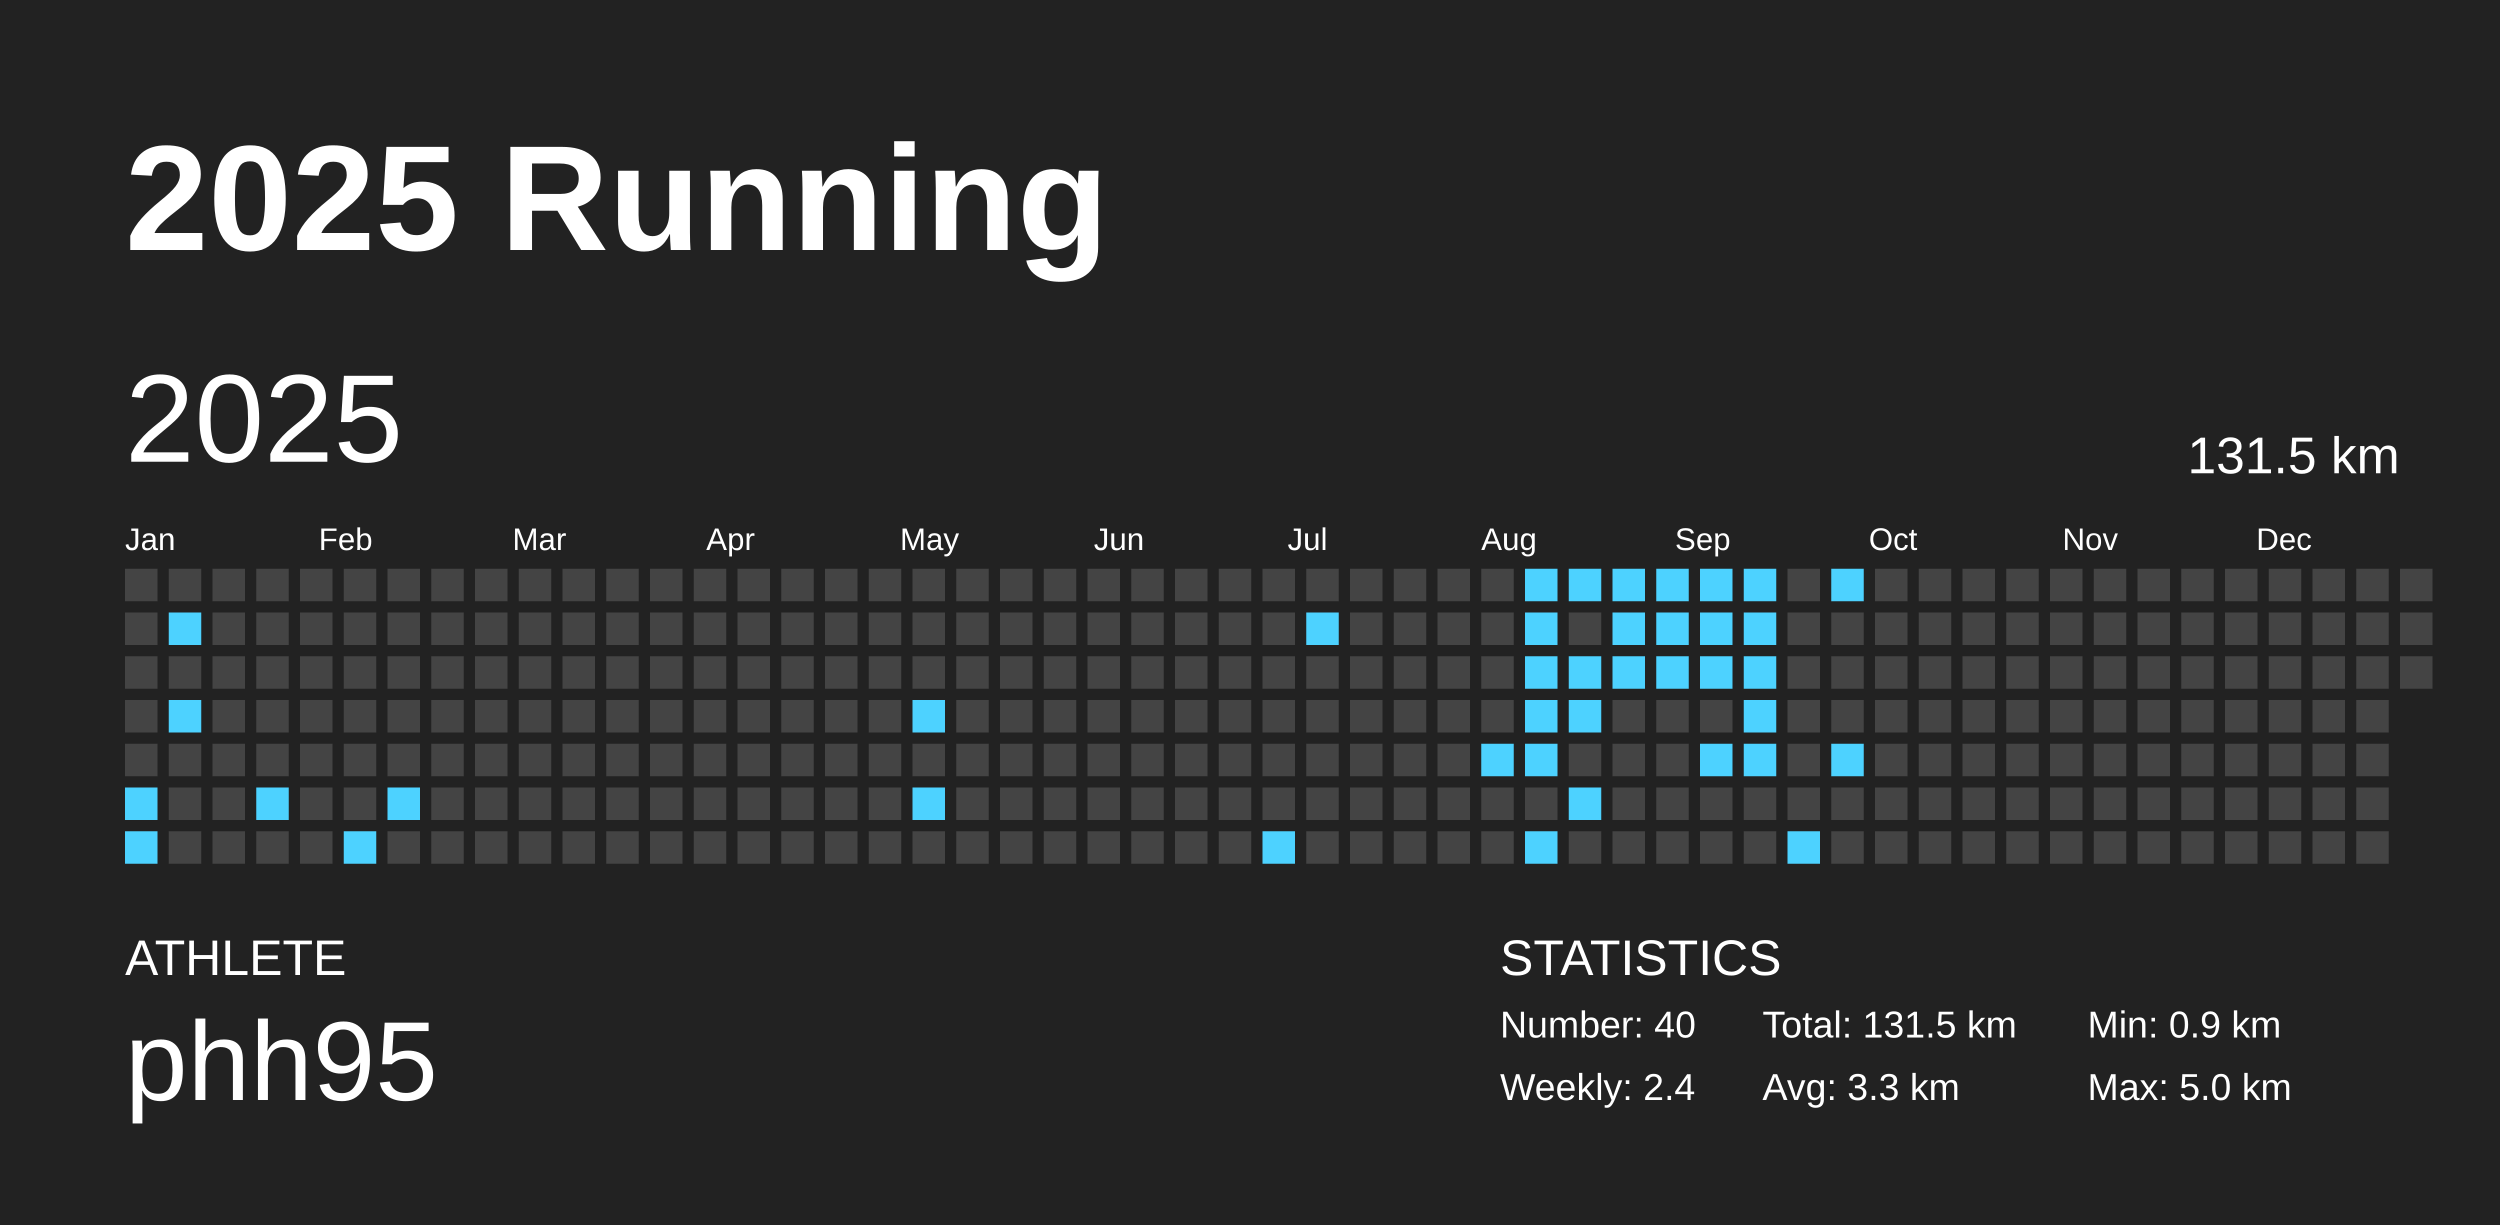
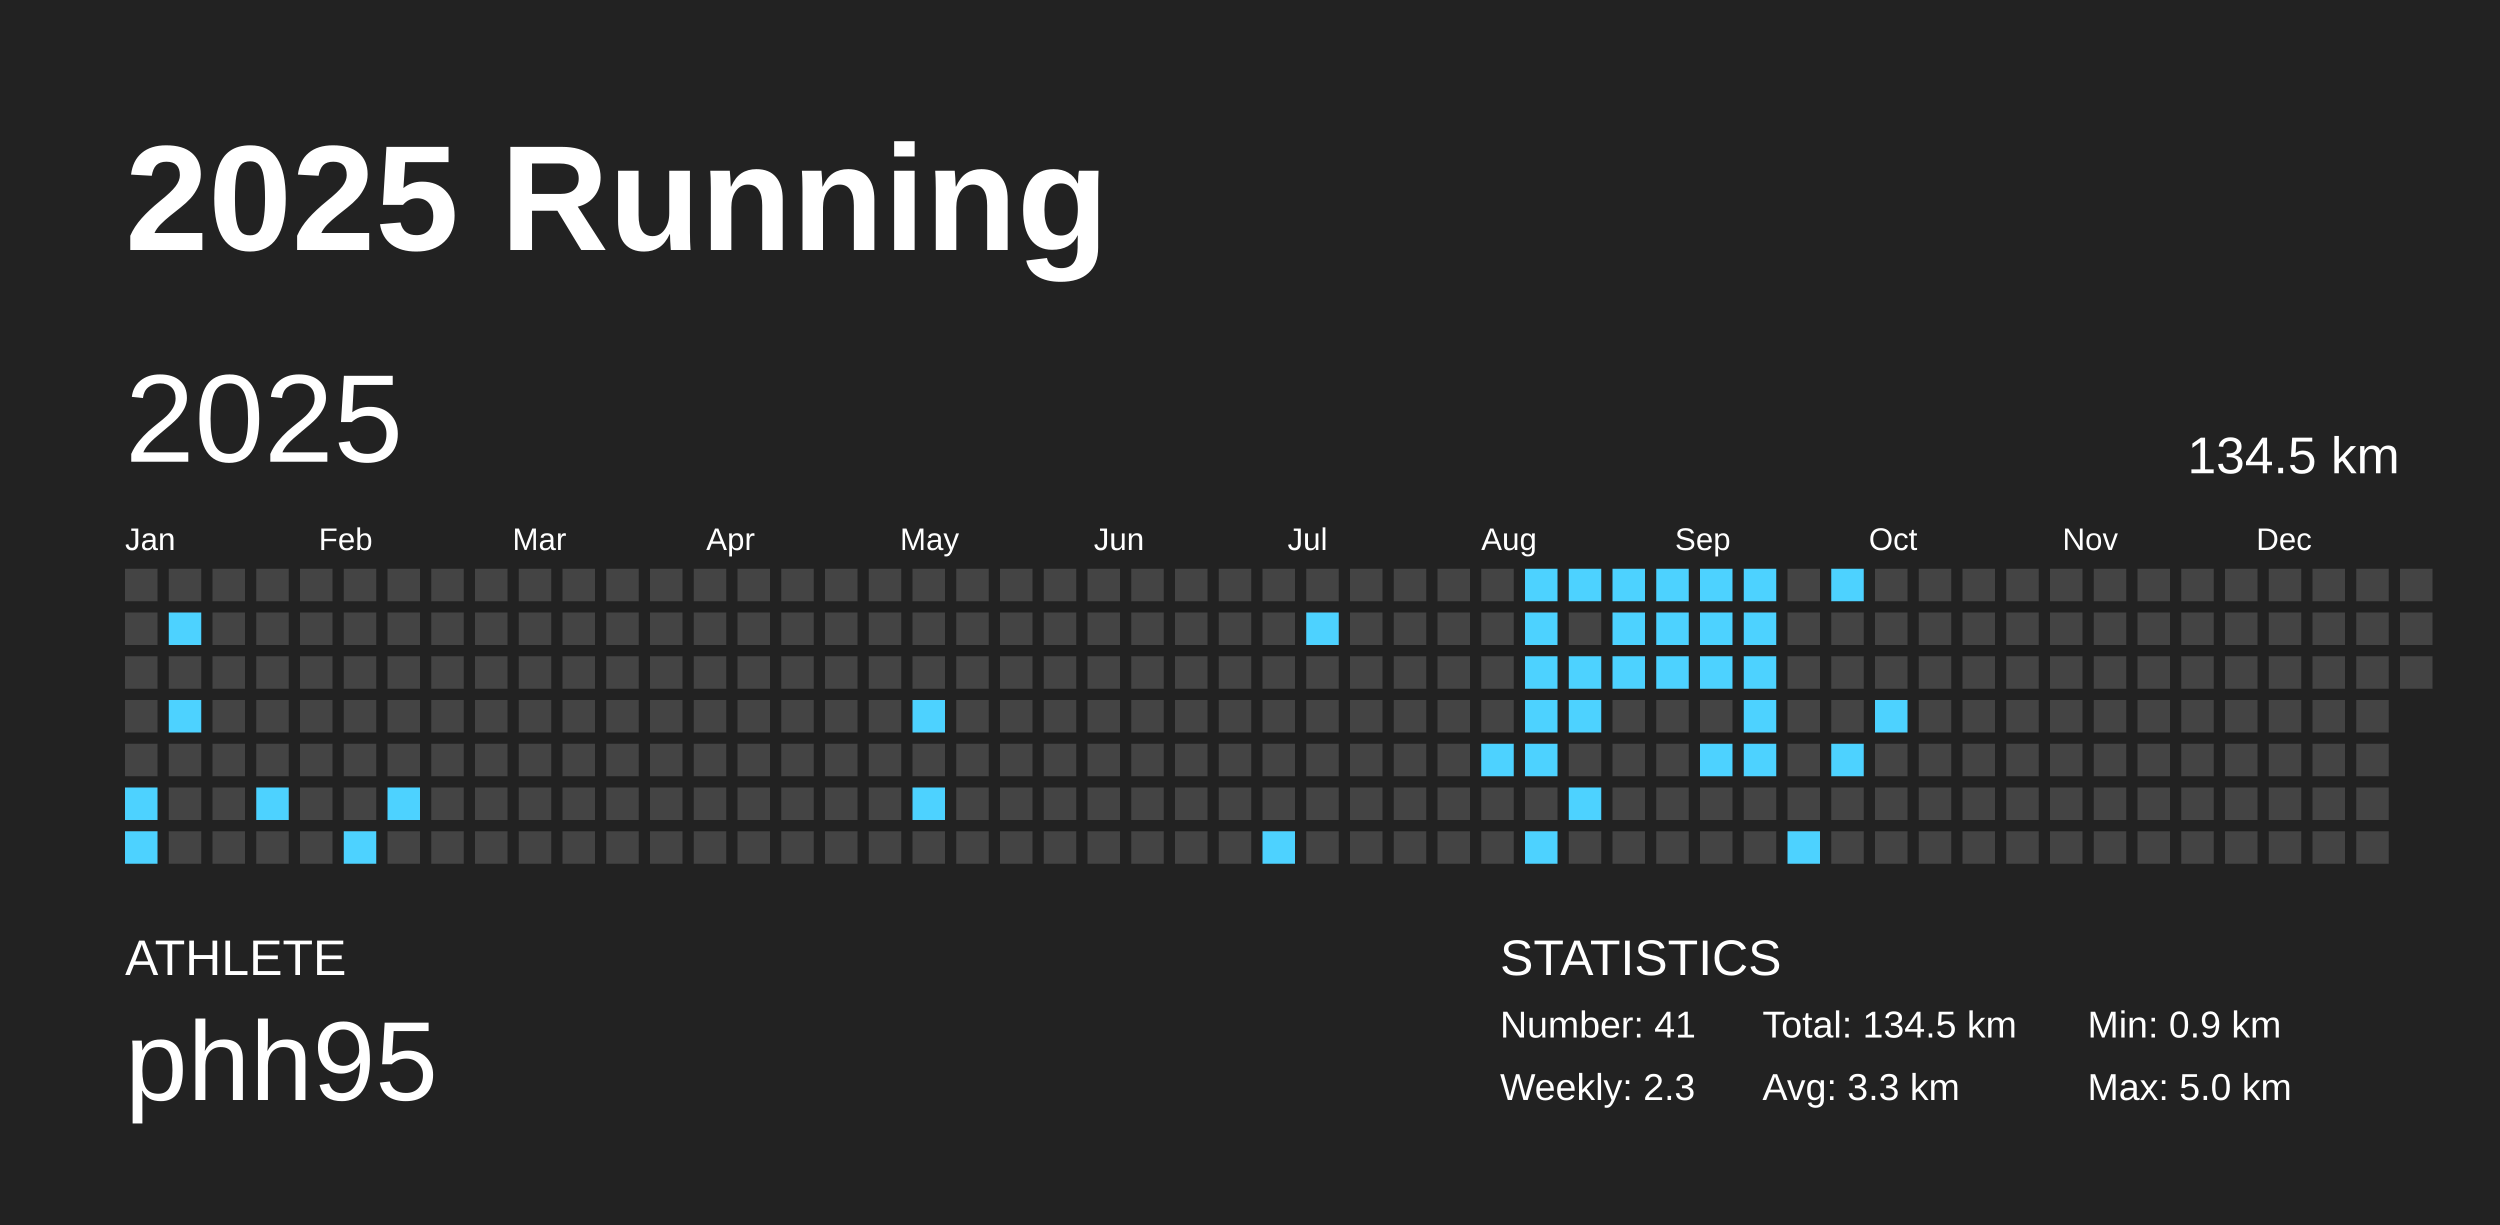
<svg xmlns="http://www.w3.org/2000/svg" baseProfile="full" height="98mm" version="1.1" viewBox="0,0,200,98" width="200mm">
  <defs />
  <rect fill="#222222" height="98" width="200" x="0" y="0" />
  <text fill="#FFFFFF" style="font-size:12px; font-family:Arial; font-weight:bold;" x="10" y="20">2025 Running</text>
  <text fill="#FFFFFF" style="font-size:4px; font-family:Arial" x="10" y="78">ATHLETE</text>
  <text fill="#FFFFFF" style="font-size:9px; font-family:Arial" x="10" y="88">phh95</text>
  <text fill="#FFFFFF" style="font-size:4px; font-family:Arial" x="120" y="78">STATISTICS</text>
-   <text fill="#FFFFFF" style="font-size:3px; font-family:Arial" x="120" y="83">Number: 40</text>
-   <text fill="#FFFFFF" style="font-size:3px; font-family:Arial" x="120" y="88">Weekly: 2.4</text>
-   <text fill="#FFFFFF" style="font-size:3px; font-family:Arial" x="141" y="83">Total: 131.5 km</text>
+   <text fill="#FFFFFF" style="font-size:3px; font-family:Arial" x="120" y="83">Number: 41</text>
+   <text fill="#FFFFFF" style="font-size:3px; font-family:Arial" x="120" y="88">Weekly: 2.3</text>
+   <text fill="#FFFFFF" style="font-size:3px; font-family:Arial" x="141" y="83">Total: 134.5 km</text>
  <text fill="#FFFFFF" style="font-size:3px; font-family:Arial" x="141" y="88">Avg: 3.3 km</text>
  <text fill="#FFFFFF" style="font-size:3px; font-family:Arial" x="167" y="83">Min: 0.9 km</text>
  <text fill="#FFFFFF" style="font-size:3px; font-family:Arial" x="167" y="88">Max: 5.0 km</text>
  <text dominant-baseline="hanging" fill="#FFFFFF" style="font-size:10.0px; font-family:Arial;" x="10" y="30">2025</text>
-   <text dominant-baseline="hanging" fill="#FFFFFF" style="font-size:4.125px; font-family:Arial;" x="175" y="35">131.5 km</text>
+   <text dominant-baseline="hanging" fill="#FFFFFF" style="font-size:4.125px; font-family:Arial;" x="175" y="35">134.5 km</text>
  <text fill="#FFFFFF" style="font-size:2.5px; font-family:Arial" x="10.0" y="44">Jan</text>
  <text fill="#FFFFFF" style="font-size:2.5px; font-family:Arial" x="25.5" y="44">Feb</text>
  <text fill="#FFFFFF" style="font-size:2.5px; font-family:Arial" x="41.0" y="44">Mar</text>
  <text fill="#FFFFFF" style="font-size:2.5px; font-family:Arial" x="56.5" y="44">Apr</text>
  <text fill="#FFFFFF" style="font-size:2.5px; font-family:Arial" x="72.0" y="44">May</text>
  <text fill="#FFFFFF" style="font-size:2.5px; font-family:Arial" x="87.5" y="44">Jun</text>
  <text fill="#FFFFFF" style="font-size:2.5px; font-family:Arial" x="103.0" y="44">Jul</text>
  <text fill="#FFFFFF" style="font-size:2.5px; font-family:Arial" x="118.5" y="44">Aug</text>
  <text fill="#FFFFFF" style="font-size:2.5px; font-family:Arial" x="134.0" y="44">Sep</text>
  <text fill="#FFFFFF" style="font-size:2.5px; font-family:Arial" x="149.5" y="44">Oct</text>
  <text fill="#FFFFFF" style="font-size:2.5px; font-family:Arial" x="165.0" y="44">Nov</text>
  <text fill="#FFFFFF" style="font-size:2.5px; font-family:Arial" x="180.5" y="44">Dec</text>
  <rect fill="#444444" height="2.6" width="2.6" x="10.0" y="45.5" />
  <rect fill="#444444" height="2.6" width="2.6" x="10.0" y="49.0" />
  <rect fill="#444444" height="2.6" width="2.6" x="10.0" y="52.5" />
  <rect fill="#444444" height="2.6" width="2.6" x="10.0" y="56.0" />
  <rect fill="#444444" height="2.6" width="2.6" x="10.0" y="59.5" />
  <rect fill="#4dd2ff" height="2.6" width="2.6" x="10.0" y="63.0" />
  <rect fill="#4dd2ff" height="2.6" width="2.6" x="10.0" y="66.5" />
  <rect fill="#444444" height="2.6" width="2.6" x="13.5" y="45.5" />
  <rect fill="#4dd2ff" height="2.6" width="2.6" x="13.5" y="49.0" />
  <rect fill="#444444" height="2.6" width="2.6" x="13.5" y="52.5" />
  <rect fill="#4dd2ff" height="2.6" width="2.6" x="13.5" y="56.0" />
  <rect fill="#444444" height="2.6" width="2.6" x="13.5" y="59.5" />
  <rect fill="#444444" height="2.6" width="2.6" x="13.5" y="63.0" />
  <rect fill="#444444" height="2.6" width="2.6" x="13.5" y="66.5" />
  <rect fill="#444444" height="2.6" width="2.6" x="17.0" y="45.5" />
  <rect fill="#444444" height="2.6" width="2.6" x="17.0" y="49.0" />
  <rect fill="#444444" height="2.6" width="2.6" x="17.0" y="52.5" />
  <rect fill="#444444" height="2.6" width="2.6" x="17.0" y="56.0" />
  <rect fill="#444444" height="2.6" width="2.6" x="17.0" y="59.5" />
  <rect fill="#444444" height="2.6" width="2.6" x="17.0" y="63.0" />
  <rect fill="#444444" height="2.6" width="2.6" x="17.0" y="66.5" />
  <rect fill="#444444" height="2.6" width="2.6" x="20.5" y="45.5" />
  <rect fill="#444444" height="2.6" width="2.6" x="20.5" y="49.0" />
  <rect fill="#444444" height="2.6" width="2.6" x="20.5" y="52.5" />
  <rect fill="#444444" height="2.6" width="2.6" x="20.5" y="56.0" />
  <rect fill="#444444" height="2.6" width="2.6" x="20.5" y="59.5" />
  <rect fill="#4dd2ff" height="2.6" width="2.6" x="20.5" y="63.0" />
  <rect fill="#444444" height="2.6" width="2.6" x="20.5" y="66.5" />
  <rect fill="#444444" height="2.6" width="2.6" x="24.0" y="45.5" />
  <rect fill="#444444" height="2.6" width="2.6" x="24.0" y="49.0" />
  <rect fill="#444444" height="2.6" width="2.6" x="24.0" y="52.5" />
  <rect fill="#444444" height="2.6" width="2.6" x="24.0" y="56.0" />
  <rect fill="#444444" height="2.6" width="2.6" x="24.0" y="59.5" />
  <rect fill="#444444" height="2.6" width="2.6" x="24.0" y="63.0" />
  <rect fill="#444444" height="2.6" width="2.6" x="24.0" y="66.5" />
  <rect fill="#444444" height="2.6" width="2.6" x="27.5" y="45.5" />
  <rect fill="#444444" height="2.6" width="2.6" x="27.5" y="49.0" />
  <rect fill="#444444" height="2.6" width="2.6" x="27.5" y="52.5" />
  <rect fill="#444444" height="2.6" width="2.6" x="27.5" y="56.0" />
  <rect fill="#444444" height="2.6" width="2.6" x="27.5" y="59.5" />
  <rect fill="#444444" height="2.6" width="2.6" x="27.5" y="63.0" />
  <rect fill="#4dd2ff" height="2.6" width="2.6" x="27.5" y="66.5" />
  <rect fill="#444444" height="2.6" width="2.6" x="31.0" y="45.5" />
  <rect fill="#444444" height="2.6" width="2.6" x="31.0" y="49.0" />
  <rect fill="#444444" height="2.6" width="2.6" x="31.0" y="52.5" />
  <rect fill="#444444" height="2.6" width="2.6" x="31.0" y="56.0" />
  <rect fill="#444444" height="2.6" width="2.6" x="31.0" y="59.5" />
  <rect fill="#4dd2ff" height="2.6" width="2.6" x="31.0" y="63.0" />
  <rect fill="#444444" height="2.6" width="2.6" x="31.0" y="66.5" />
  <rect fill="#444444" height="2.6" width="2.6" x="34.5" y="45.5" />
  <rect fill="#444444" height="2.6" width="2.6" x="34.5" y="49.0" />
  <rect fill="#444444" height="2.6" width="2.6" x="34.5" y="52.5" />
  <rect fill="#444444" height="2.6" width="2.6" x="34.5" y="56.0" />
  <rect fill="#444444" height="2.6" width="2.6" x="34.5" y="59.5" />
  <rect fill="#444444" height="2.6" width="2.6" x="34.5" y="63.0" />
  <rect fill="#444444" height="2.6" width="2.6" x="34.5" y="66.5" />
  <rect fill="#444444" height="2.6" width="2.6" x="38.0" y="45.5" />
  <rect fill="#444444" height="2.6" width="2.6" x="38.0" y="49.0" />
  <rect fill="#444444" height="2.6" width="2.6" x="38.0" y="52.5" />
  <rect fill="#444444" height="2.6" width="2.6" x="38.0" y="56.0" />
  <rect fill="#444444" height="2.6" width="2.6" x="38.0" y="59.5" />
  <rect fill="#444444" height="2.6" width="2.6" x="38.0" y="63.0" />
  <rect fill="#444444" height="2.6" width="2.6" x="38.0" y="66.5" />
  <rect fill="#444444" height="2.6" width="2.6" x="41.5" y="45.5" />
  <rect fill="#444444" height="2.6" width="2.6" x="41.5" y="49.0" />
  <rect fill="#444444" height="2.6" width="2.6" x="41.5" y="52.5" />
  <rect fill="#444444" height="2.6" width="2.6" x="41.5" y="56.0" />
  <rect fill="#444444" height="2.6" width="2.6" x="41.5" y="59.5" />
  <rect fill="#444444" height="2.6" width="2.6" x="41.5" y="63.0" />
  <rect fill="#444444" height="2.6" width="2.6" x="41.5" y="66.5" />
  <rect fill="#444444" height="2.6" width="2.6" x="45.0" y="45.5" />
  <rect fill="#444444" height="2.6" width="2.6" x="45.0" y="49.0" />
  <rect fill="#444444" height="2.6" width="2.6" x="45.0" y="52.5" />
  <rect fill="#444444" height="2.6" width="2.6" x="45.0" y="56.0" />
  <rect fill="#444444" height="2.6" width="2.6" x="45.0" y="59.5" />
  <rect fill="#444444" height="2.6" width="2.6" x="45.0" y="63.0" />
  <rect fill="#444444" height="2.6" width="2.6" x="45.0" y="66.5" />
  <rect fill="#444444" height="2.6" width="2.6" x="48.5" y="45.5" />
  <rect fill="#444444" height="2.6" width="2.6" x="48.5" y="49.0" />
  <rect fill="#444444" height="2.6" width="2.6" x="48.5" y="52.5" />
  <rect fill="#444444" height="2.6" width="2.6" x="48.5" y="56.0" />
  <rect fill="#444444" height="2.6" width="2.6" x="48.5" y="59.5" />
  <rect fill="#444444" height="2.6" width="2.6" x="48.5" y="63.0" />
  <rect fill="#444444" height="2.6" width="2.6" x="48.5" y="66.5" />
  <rect fill="#444444" height="2.6" width="2.6" x="52.0" y="45.5" />
  <rect fill="#444444" height="2.6" width="2.6" x="52.0" y="49.0" />
  <rect fill="#444444" height="2.6" width="2.6" x="52.0" y="52.5" />
  <rect fill="#444444" height="2.6" width="2.6" x="52.0" y="56.0" />
  <rect fill="#444444" height="2.6" width="2.6" x="52.0" y="59.5" />
  <rect fill="#444444" height="2.6" width="2.6" x="52.0" y="63.0" />
  <rect fill="#444444" height="2.6" width="2.6" x="52.0" y="66.5" />
  <rect fill="#444444" height="2.6" width="2.6" x="55.5" y="45.5" />
  <rect fill="#444444" height="2.6" width="2.6" x="55.5" y="49.0" />
  <rect fill="#444444" height="2.6" width="2.6" x="55.5" y="52.5" />
  <rect fill="#444444" height="2.6" width="2.6" x="55.5" y="56.0" />
  <rect fill="#444444" height="2.6" width="2.6" x="55.5" y="59.5" />
  <rect fill="#444444" height="2.6" width="2.6" x="55.5" y="63.0" />
  <rect fill="#444444" height="2.6" width="2.6" x="55.5" y="66.5" />
  <rect fill="#444444" height="2.6" width="2.6" x="59.0" y="45.5" />
  <rect fill="#444444" height="2.6" width="2.6" x="59.0" y="49.0" />
  <rect fill="#444444" height="2.6" width="2.6" x="59.0" y="52.5" />
  <rect fill="#444444" height="2.6" width="2.6" x="59.0" y="56.0" />
  <rect fill="#444444" height="2.6" width="2.6" x="59.0" y="59.5" />
  <rect fill="#444444" height="2.6" width="2.6" x="59.0" y="63.0" />
  <rect fill="#444444" height="2.6" width="2.6" x="59.0" y="66.5" />
  <rect fill="#444444" height="2.6" width="2.6" x="62.5" y="45.5" />
  <rect fill="#444444" height="2.6" width="2.6" x="62.5" y="49.0" />
  <rect fill="#444444" height="2.6" width="2.6" x="62.5" y="52.5" />
  <rect fill="#444444" height="2.6" width="2.6" x="62.5" y="56.0" />
  <rect fill="#444444" height="2.6" width="2.6" x="62.5" y="59.5" />
  <rect fill="#444444" height="2.6" width="2.6" x="62.5" y="63.0" />
  <rect fill="#444444" height="2.6" width="2.6" x="62.5" y="66.5" />
  <rect fill="#444444" height="2.6" width="2.6" x="66.0" y="45.5" />
  <rect fill="#444444" height="2.6" width="2.6" x="66.0" y="49.0" />
  <rect fill="#444444" height="2.6" width="2.6" x="66.0" y="52.5" />
  <rect fill="#444444" height="2.6" width="2.6" x="66.0" y="56.0" />
  <rect fill="#444444" height="2.6" width="2.6" x="66.0" y="59.5" />
  <rect fill="#444444" height="2.6" width="2.6" x="66.0" y="63.0" />
  <rect fill="#444444" height="2.6" width="2.6" x="66.0" y="66.5" />
  <rect fill="#444444" height="2.6" width="2.6" x="69.5" y="45.5" />
  <rect fill="#444444" height="2.6" width="2.6" x="69.5" y="49.0" />
  <rect fill="#444444" height="2.6" width="2.6" x="69.5" y="52.5" />
  <rect fill="#444444" height="2.6" width="2.6" x="69.5" y="56.0" />
  <rect fill="#444444" height="2.6" width="2.6" x="69.5" y="59.5" />
  <rect fill="#444444" height="2.6" width="2.6" x="69.5" y="63.0" />
  <rect fill="#444444" height="2.6" width="2.6" x="69.5" y="66.5" />
  <rect fill="#444444" height="2.6" width="2.6" x="73.0" y="45.5" />
  <rect fill="#444444" height="2.6" width="2.6" x="73.0" y="49.0" />
  <rect fill="#444444" height="2.6" width="2.6" x="73.0" y="52.5" />
  <rect fill="#4dd2ff" height="2.6" width="2.6" x="73.0" y="56.0" />
  <rect fill="#444444" height="2.6" width="2.6" x="73.0" y="59.5" />
  <rect fill="#4dd2ff" height="2.6" width="2.6" x="73.0" y="63.0" />
  <rect fill="#444444" height="2.6" width="2.6" x="73.0" y="66.5" />
  <rect fill="#444444" height="2.6" width="2.6" x="76.5" y="45.5" />
  <rect fill="#444444" height="2.6" width="2.6" x="76.5" y="49.0" />
  <rect fill="#444444" height="2.6" width="2.6" x="76.5" y="52.5" />
  <rect fill="#444444" height="2.6" width="2.6" x="76.5" y="56.0" />
  <rect fill="#444444" height="2.6" width="2.6" x="76.5" y="59.5" />
  <rect fill="#444444" height="2.6" width="2.6" x="76.5" y="63.0" />
  <rect fill="#444444" height="2.6" width="2.6" x="76.5" y="66.5" />
  <rect fill="#444444" height="2.6" width="2.6" x="80.0" y="45.5" />
  <rect fill="#444444" height="2.6" width="2.6" x="80.0" y="49.0" />
  <rect fill="#444444" height="2.6" width="2.6" x="80.0" y="52.5" />
  <rect fill="#444444" height="2.6" width="2.6" x="80.0" y="56.0" />
  <rect fill="#444444" height="2.6" width="2.6" x="80.0" y="59.5" />
  <rect fill="#444444" height="2.6" width="2.6" x="80.0" y="63.0" />
  <rect fill="#444444" height="2.6" width="2.6" x="80.0" y="66.5" />
  <rect fill="#444444" height="2.6" width="2.6" x="83.5" y="45.5" />
  <rect fill="#444444" height="2.6" width="2.6" x="83.5" y="49.0" />
  <rect fill="#444444" height="2.6" width="2.6" x="83.5" y="52.5" />
  <rect fill="#444444" height="2.6" width="2.6" x="83.5" y="56.0" />
  <rect fill="#444444" height="2.6" width="2.6" x="83.5" y="59.5" />
  <rect fill="#444444" height="2.6" width="2.6" x="83.5" y="63.0" />
  <rect fill="#444444" height="2.6" width="2.6" x="83.5" y="66.5" />
  <rect fill="#444444" height="2.6" width="2.6" x="87.0" y="45.5" />
  <rect fill="#444444" height="2.6" width="2.6" x="87.0" y="49.0" />
  <rect fill="#444444" height="2.6" width="2.6" x="87.0" y="52.5" />
  <rect fill="#444444" height="2.6" width="2.6" x="87.0" y="56.0" />
  <rect fill="#444444" height="2.6" width="2.6" x="87.0" y="59.5" />
  <rect fill="#444444" height="2.6" width="2.6" x="87.0" y="63.0" />
  <rect fill="#444444" height="2.6" width="2.6" x="87.0" y="66.5" />
  <rect fill="#444444" height="2.6" width="2.6" x="90.5" y="45.5" />
  <rect fill="#444444" height="2.6" width="2.6" x="90.5" y="49.0" />
  <rect fill="#444444" height="2.6" width="2.6" x="90.5" y="52.5" />
  <rect fill="#444444" height="2.6" width="2.6" x="90.5" y="56.0" />
  <rect fill="#444444" height="2.6" width="2.6" x="90.5" y="59.5" />
  <rect fill="#444444" height="2.6" width="2.6" x="90.5" y="63.0" />
  <rect fill="#444444" height="2.6" width="2.6" x="90.5" y="66.5" />
  <rect fill="#444444" height="2.6" width="2.6" x="94.0" y="45.5" />
  <rect fill="#444444" height="2.6" width="2.6" x="94.0" y="49.0" />
  <rect fill="#444444" height="2.6" width="2.6" x="94.0" y="52.5" />
  <rect fill="#444444" height="2.6" width="2.6" x="94.0" y="56.0" />
  <rect fill="#444444" height="2.6" width="2.6" x="94.0" y="59.5" />
  <rect fill="#444444" height="2.6" width="2.6" x="94.0" y="63.0" />
  <rect fill="#444444" height="2.6" width="2.6" x="94.0" y="66.5" />
  <rect fill="#444444" height="2.6" width="2.6" x="97.5" y="45.5" />
  <rect fill="#444444" height="2.6" width="2.6" x="97.5" y="49.0" />
  <rect fill="#444444" height="2.6" width="2.6" x="97.5" y="52.5" />
  <rect fill="#444444" height="2.6" width="2.6" x="97.5" y="56.0" />
  <rect fill="#444444" height="2.6" width="2.6" x="97.5" y="59.5" />
  <rect fill="#444444" height="2.6" width="2.6" x="97.5" y="63.0" />
  <rect fill="#444444" height="2.6" width="2.6" x="97.5" y="66.5" />
  <rect fill="#444444" height="2.6" width="2.6" x="101.0" y="45.5" />
  <rect fill="#444444" height="2.6" width="2.6" x="101.0" y="49.0" />
  <rect fill="#444444" height="2.6" width="2.6" x="101.0" y="52.5" />
  <rect fill="#444444" height="2.6" width="2.6" x="101.0" y="56.0" />
  <rect fill="#444444" height="2.6" width="2.6" x="101.0" y="59.5" />
  <rect fill="#444444" height="2.6" width="2.6" x="101.0" y="63.0" />
  <rect fill="#4dd2ff" height="2.6" width="2.6" x="101.0" y="66.5" />
  <rect fill="#444444" height="2.6" width="2.6" x="104.5" y="45.5" />
  <rect fill="#4dd2ff" height="2.6" width="2.6" x="104.5" y="49.0" />
  <rect fill="#444444" height="2.6" width="2.6" x="104.5" y="52.5" />
  <rect fill="#444444" height="2.6" width="2.6" x="104.5" y="56.0" />
  <rect fill="#444444" height="2.6" width="2.6" x="104.5" y="59.5" />
  <rect fill="#444444" height="2.6" width="2.6" x="104.5" y="63.0" />
  <rect fill="#444444" height="2.6" width="2.6" x="104.5" y="66.5" />
  <rect fill="#444444" height="2.6" width="2.6" x="108.0" y="45.5" />
  <rect fill="#444444" height="2.6" width="2.6" x="108.0" y="49.0" />
  <rect fill="#444444" height="2.6" width="2.6" x="108.0" y="52.5" />
  <rect fill="#444444" height="2.6" width="2.6" x="108.0" y="56.0" />
  <rect fill="#444444" height="2.6" width="2.6" x="108.0" y="59.5" />
  <rect fill="#444444" height="2.6" width="2.6" x="108.0" y="63.0" />
  <rect fill="#444444" height="2.6" width="2.6" x="108.0" y="66.5" />
  <rect fill="#444444" height="2.6" width="2.6" x="111.5" y="45.5" />
  <rect fill="#444444" height="2.6" width="2.6" x="111.5" y="49.0" />
  <rect fill="#444444" height="2.6" width="2.6" x="111.5" y="52.5" />
  <rect fill="#444444" height="2.6" width="2.6" x="111.5" y="56.0" />
  <rect fill="#444444" height="2.6" width="2.6" x="111.5" y="59.5" />
  <rect fill="#444444" height="2.6" width="2.6" x="111.5" y="63.0" />
  <rect fill="#444444" height="2.6" width="2.6" x="111.5" y="66.5" />
  <rect fill="#444444" height="2.6" width="2.6" x="115.0" y="45.5" />
  <rect fill="#444444" height="2.6" width="2.6" x="115.0" y="49.0" />
  <rect fill="#444444" height="2.6" width="2.6" x="115.0" y="52.5" />
  <rect fill="#444444" height="2.6" width="2.6" x="115.0" y="56.0" />
  <rect fill="#444444" height="2.6" width="2.6" x="115.0" y="59.5" />
  <rect fill="#444444" height="2.6" width="2.6" x="115.0" y="63.0" />
  <rect fill="#444444" height="2.6" width="2.6" x="115.0" y="66.5" />
  <rect fill="#444444" height="2.6" width="2.6" x="118.5" y="45.5" />
  <rect fill="#444444" height="2.6" width="2.6" x="118.5" y="49.0" />
  <rect fill="#444444" height="2.6" width="2.6" x="118.5" y="52.5" />
  <rect fill="#444444" height="2.6" width="2.6" x="118.5" y="56.0" />
  <rect fill="#4dd2ff" height="2.6" width="2.6" x="118.5" y="59.5" />
  <rect fill="#444444" height="2.6" width="2.6" x="118.5" y="63.0" />
  <rect fill="#444444" height="2.6" width="2.6" x="118.5" y="66.5" />
  <rect fill="#4dd2ff" height="2.6" width="2.6" x="122.0" y="45.5" />
  <rect fill="#4dd2ff" height="2.6" width="2.6" x="122.0" y="49.0" />
  <rect fill="#4dd2ff" height="2.6" width="2.6" x="122.0" y="52.5" />
  <rect fill="#4dd2ff" height="2.6" width="2.6" x="122.0" y="56.0" />
  <rect fill="#4dd2ff" height="2.6" width="2.6" x="122.0" y="59.5" />
  <rect fill="#444444" height="2.6" width="2.6" x="122.0" y="63.0" />
  <rect fill="#4dd2ff" height="2.6" width="2.6" x="122.0" y="66.5" />
  <rect fill="#4dd2ff" height="2.6" width="2.6" x="125.5" y="45.5" />
  <rect fill="#444444" height="2.6" width="2.6" x="125.5" y="49.0" />
  <rect fill="#4dd2ff" height="2.6" width="2.6" x="125.5" y="52.5" />
  <rect fill="#4dd2ff" height="2.6" width="2.6" x="125.5" y="56.0" />
  <rect fill="#444444" height="2.6" width="2.6" x="125.5" y="59.5" />
  <rect fill="#4dd2ff" height="2.6" width="2.6" x="125.5" y="63.0" />
  <rect fill="#444444" height="2.6" width="2.6" x="125.5" y="66.5" />
  <rect fill="#4dd2ff" height="2.6" width="2.6" x="129.0" y="45.5" />
  <rect fill="#4dd2ff" height="2.6" width="2.6" x="129.0" y="49.0" />
  <rect fill="#4dd2ff" height="2.6" width="2.6" x="129.0" y="52.5" />
  <rect fill="#444444" height="2.6" width="2.6" x="129.0" y="56.0" />
  <rect fill="#444444" height="2.6" width="2.6" x="129.0" y="59.5" />
  <rect fill="#444444" height="2.6" width="2.6" x="129.0" y="63.0" />
  <rect fill="#444444" height="2.6" width="2.6" x="129.0" y="66.5" />
  <rect fill="#4dd2ff" height="2.6" width="2.6" x="132.5" y="45.5" />
  <rect fill="#4dd2ff" height="2.6" width="2.6" x="132.5" y="49.0" />
  <rect fill="#4dd2ff" height="2.6" width="2.6" x="132.5" y="52.5" />
  <rect fill="#444444" height="2.6" width="2.6" x="132.5" y="56.0" />
  <rect fill="#444444" height="2.6" width="2.6" x="132.5" y="59.5" />
  <rect fill="#444444" height="2.6" width="2.6" x="132.5" y="63.0" />
  <rect fill="#444444" height="2.6" width="2.6" x="132.5" y="66.5" />
  <rect fill="#4dd2ff" height="2.6" width="2.6" x="136.0" y="45.5" />
  <rect fill="#4dd2ff" height="2.6" width="2.6" x="136.0" y="49.0" />
  <rect fill="#4dd2ff" height="2.6" width="2.6" x="136.0" y="52.5" />
  <rect fill="#444444" height="2.6" width="2.6" x="136.0" y="56.0" />
  <rect fill="#4dd2ff" height="2.6" width="2.6" x="136.0" y="59.5" />
  <rect fill="#444444" height="2.6" width="2.6" x="136.0" y="63.0" />
  <rect fill="#444444" height="2.6" width="2.6" x="136.0" y="66.5" />
  <rect fill="#4dd2ff" height="2.6" width="2.6" x="139.5" y="45.5" />
  <rect fill="#4dd2ff" height="2.6" width="2.6" x="139.5" y="49.0" />
  <rect fill="#4dd2ff" height="2.6" width="2.6" x="139.5" y="52.5" />
  <rect fill="#4dd2ff" height="2.6" width="2.6" x="139.5" y="56.0" />
  <rect fill="#4dd2ff" height="2.6" width="2.6" x="139.5" y="59.5" />
  <rect fill="#444444" height="2.6" width="2.6" x="139.5" y="63.0" />
  <rect fill="#444444" height="2.6" width="2.6" x="139.5" y="66.5" />
  <rect fill="#444444" height="2.6" width="2.6" x="143.0" y="45.5" />
  <rect fill="#444444" height="2.6" width="2.6" x="143.0" y="49.0" />
  <rect fill="#444444" height="2.6" width="2.6" x="143.0" y="52.5" />
  <rect fill="#444444" height="2.6" width="2.6" x="143.0" y="56.0" />
  <rect fill="#444444" height="2.6" width="2.6" x="143.0" y="59.5" />
  <rect fill="#444444" height="2.6" width="2.6" x="143.0" y="63.0" />
  <rect fill="#4dd2ff" height="2.6" width="2.6" x="143.0" y="66.5" />
  <rect fill="#4dd2ff" height="2.6" width="2.6" x="146.5" y="45.5" />
  <rect fill="#444444" height="2.6" width="2.6" x="146.5" y="49.0" />
  <rect fill="#444444" height="2.6" width="2.6" x="146.5" y="52.5" />
  <rect fill="#444444" height="2.6" width="2.6" x="146.5" y="56.0" />
  <rect fill="#4dd2ff" height="2.6" width="2.6" x="146.5" y="59.5" />
  <rect fill="#444444" height="2.6" width="2.6" x="146.5" y="63.0" />
  <rect fill="#444444" height="2.6" width="2.6" x="146.5" y="66.5" />
  <rect fill="#444444" height="2.6" width="2.6" x="150.0" y="45.5" />
  <rect fill="#444444" height="2.6" width="2.6" x="150.0" y="49.0" />
  <rect fill="#444444" height="2.6" width="2.6" x="150.0" y="52.5" />
-   <rect fill="#444444" height="2.6" width="2.6" x="150.0" y="56.0" />
+   <rect fill="#4dd2ff" height="2.6" width="2.6" x="150.0" y="56.0" />
  <rect fill="#444444" height="2.6" width="2.6" x="150.0" y="59.5" />
  <rect fill="#444444" height="2.6" width="2.6" x="150.0" y="63.0" />
  <rect fill="#444444" height="2.6" width="2.6" x="150.0" y="66.5" />
  <rect fill="#444444" height="2.6" width="2.6" x="153.5" y="45.5" />
  <rect fill="#444444" height="2.6" width="2.6" x="153.5" y="49.0" />
  <rect fill="#444444" height="2.6" width="2.6" x="153.5" y="52.5" />
  <rect fill="#444444" height="2.6" width="2.6" x="153.5" y="56.0" />
  <rect fill="#444444" height="2.6" width="2.6" x="153.5" y="59.5" />
  <rect fill="#444444" height="2.6" width="2.6" x="153.5" y="63.0" />
  <rect fill="#444444" height="2.6" width="2.6" x="153.5" y="66.5" />
  <rect fill="#444444" height="2.6" width="2.6" x="157.0" y="45.5" />
  <rect fill="#444444" height="2.6" width="2.6" x="157.0" y="49.0" />
  <rect fill="#444444" height="2.6" width="2.6" x="157.0" y="52.5" />
  <rect fill="#444444" height="2.6" width="2.6" x="157.0" y="56.0" />
  <rect fill="#444444" height="2.6" width="2.6" x="157.0" y="59.5" />
  <rect fill="#444444" height="2.6" width="2.6" x="157.0" y="63.0" />
  <rect fill="#444444" height="2.6" width="2.6" x="157.0" y="66.5" />
  <rect fill="#444444" height="2.6" width="2.6" x="160.5" y="45.5" />
  <rect fill="#444444" height="2.6" width="2.6" x="160.5" y="49.0" />
  <rect fill="#444444" height="2.6" width="2.6" x="160.5" y="52.5" />
  <rect fill="#444444" height="2.6" width="2.6" x="160.5" y="56.0" />
  <rect fill="#444444" height="2.6" width="2.6" x="160.5" y="59.5" />
  <rect fill="#444444" height="2.6" width="2.6" x="160.5" y="63.0" />
  <rect fill="#444444" height="2.6" width="2.6" x="160.5" y="66.5" />
  <rect fill="#444444" height="2.6" width="2.6" x="164.0" y="45.5" />
  <rect fill="#444444" height="2.6" width="2.6" x="164.0" y="49.0" />
  <rect fill="#444444" height="2.6" width="2.6" x="164.0" y="52.5" />
  <rect fill="#444444" height="2.6" width="2.6" x="164.0" y="56.0" />
  <rect fill="#444444" height="2.6" width="2.6" x="164.0" y="59.5" />
  <rect fill="#444444" height="2.6" width="2.6" x="164.0" y="63.0" />
  <rect fill="#444444" height="2.6" width="2.6" x="164.0" y="66.5" />
  <rect fill="#444444" height="2.6" width="2.6" x="167.5" y="45.5" />
  <rect fill="#444444" height="2.6" width="2.6" x="167.5" y="49.0" />
  <rect fill="#444444" height="2.6" width="2.6" x="167.5" y="52.5" />
  <rect fill="#444444" height="2.6" width="2.6" x="167.5" y="56.0" />
  <rect fill="#444444" height="2.6" width="2.6" x="167.5" y="59.5" />
  <rect fill="#444444" height="2.6" width="2.6" x="167.5" y="63.0" />
  <rect fill="#444444" height="2.6" width="2.6" x="167.5" y="66.5" />
  <rect fill="#444444" height="2.6" width="2.6" x="171.0" y="45.5" />
  <rect fill="#444444" height="2.6" width="2.6" x="171.0" y="49.0" />
  <rect fill="#444444" height="2.6" width="2.6" x="171.0" y="52.5" />
  <rect fill="#444444" height="2.6" width="2.6" x="171.0" y="56.0" />
  <rect fill="#444444" height="2.6" width="2.6" x="171.0" y="59.5" />
  <rect fill="#444444" height="2.6" width="2.6" x="171.0" y="63.0" />
  <rect fill="#444444" height="2.6" width="2.6" x="171.0" y="66.5" />
  <rect fill="#444444" height="2.6" width="2.6" x="174.5" y="45.5" />
  <rect fill="#444444" height="2.6" width="2.6" x="174.5" y="49.0" />
  <rect fill="#444444" height="2.6" width="2.6" x="174.5" y="52.5" />
  <rect fill="#444444" height="2.6" width="2.6" x="174.5" y="56.0" />
  <rect fill="#444444" height="2.6" width="2.6" x="174.5" y="59.5" />
  <rect fill="#444444" height="2.6" width="2.6" x="174.5" y="63.0" />
  <rect fill="#444444" height="2.6" width="2.6" x="174.5" y="66.5" />
  <rect fill="#444444" height="2.6" width="2.6" x="178.0" y="45.5" />
  <rect fill="#444444" height="2.6" width="2.6" x="178.0" y="49.0" />
  <rect fill="#444444" height="2.6" width="2.6" x="178.0" y="52.5" />
  <rect fill="#444444" height="2.6" width="2.6" x="178.0" y="56.0" />
  <rect fill="#444444" height="2.6" width="2.6" x="178.0" y="59.5" />
  <rect fill="#444444" height="2.6" width="2.6" x="178.0" y="63.0" />
  <rect fill="#444444" height="2.6" width="2.6" x="178.0" y="66.5" />
  <rect fill="#444444" height="2.6" width="2.6" x="181.5" y="45.5" />
  <rect fill="#444444" height="2.6" width="2.6" x="181.5" y="49.0" />
  <rect fill="#444444" height="2.6" width="2.6" x="181.5" y="52.5" />
  <rect fill="#444444" height="2.6" width="2.6" x="181.5" y="56.0" />
  <rect fill="#444444" height="2.6" width="2.6" x="181.5" y="59.5" />
  <rect fill="#444444" height="2.6" width="2.6" x="181.5" y="63.0" />
  <rect fill="#444444" height="2.6" width="2.6" x="181.5" y="66.5" />
  <rect fill="#444444" height="2.6" width="2.6" x="185.0" y="45.5" />
  <rect fill="#444444" height="2.6" width="2.6" x="185.0" y="49.0" />
  <rect fill="#444444" height="2.6" width="2.6" x="185.0" y="52.5" />
  <rect fill="#444444" height="2.6" width="2.6" x="185.0" y="56.0" />
  <rect fill="#444444" height="2.6" width="2.6" x="185.0" y="59.5" />
  <rect fill="#444444" height="2.6" width="2.6" x="185.0" y="63.0" />
  <rect fill="#444444" height="2.6" width="2.6" x="185.0" y="66.5" />
  <rect fill="#444444" height="2.6" width="2.6" x="188.5" y="45.5" />
  <rect fill="#444444" height="2.6" width="2.6" x="188.5" y="49.0" />
  <rect fill="#444444" height="2.6" width="2.6" x="188.5" y="52.5" />
  <rect fill="#444444" height="2.6" width="2.6" x="188.5" y="56.0" />
  <rect fill="#444444" height="2.6" width="2.6" x="188.5" y="59.5" />
  <rect fill="#444444" height="2.6" width="2.6" x="188.5" y="63.0" />
  <rect fill="#444444" height="2.6" width="2.6" x="188.5" y="66.5" />
  <rect fill="#444444" height="2.6" width="2.6" x="192.0" y="45.5" />
  <rect fill="#444444" height="2.6" width="2.6" x="192.0" y="49.0" />
  <rect fill="#444444" height="2.6" width="2.6" x="192.0" y="52.5" />
</svg>
